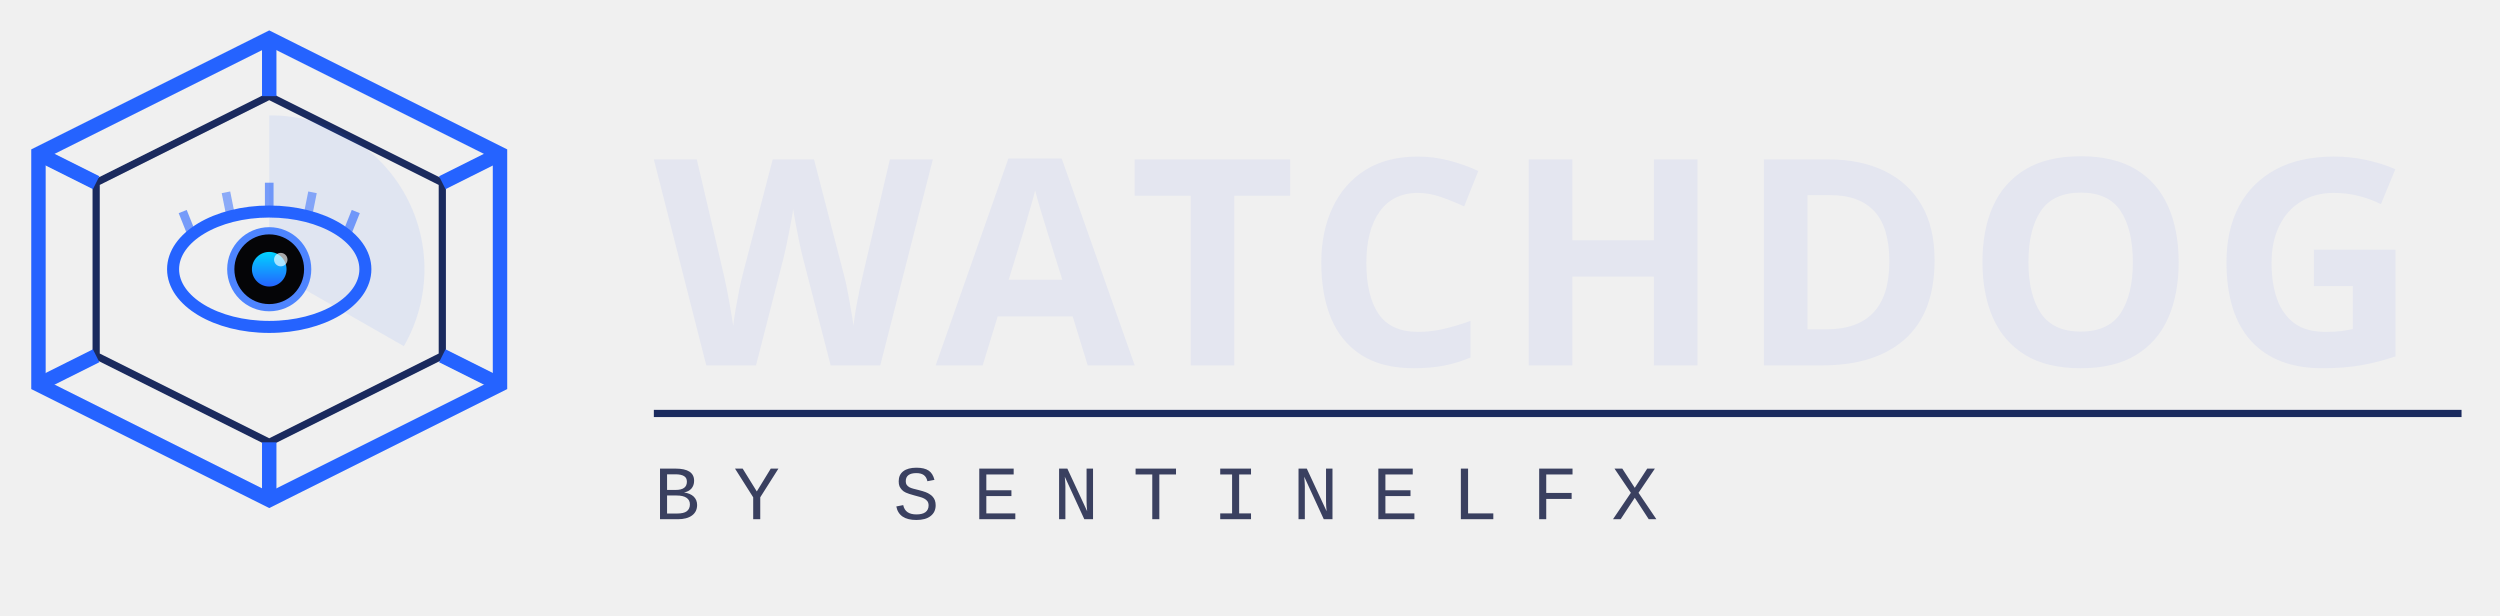
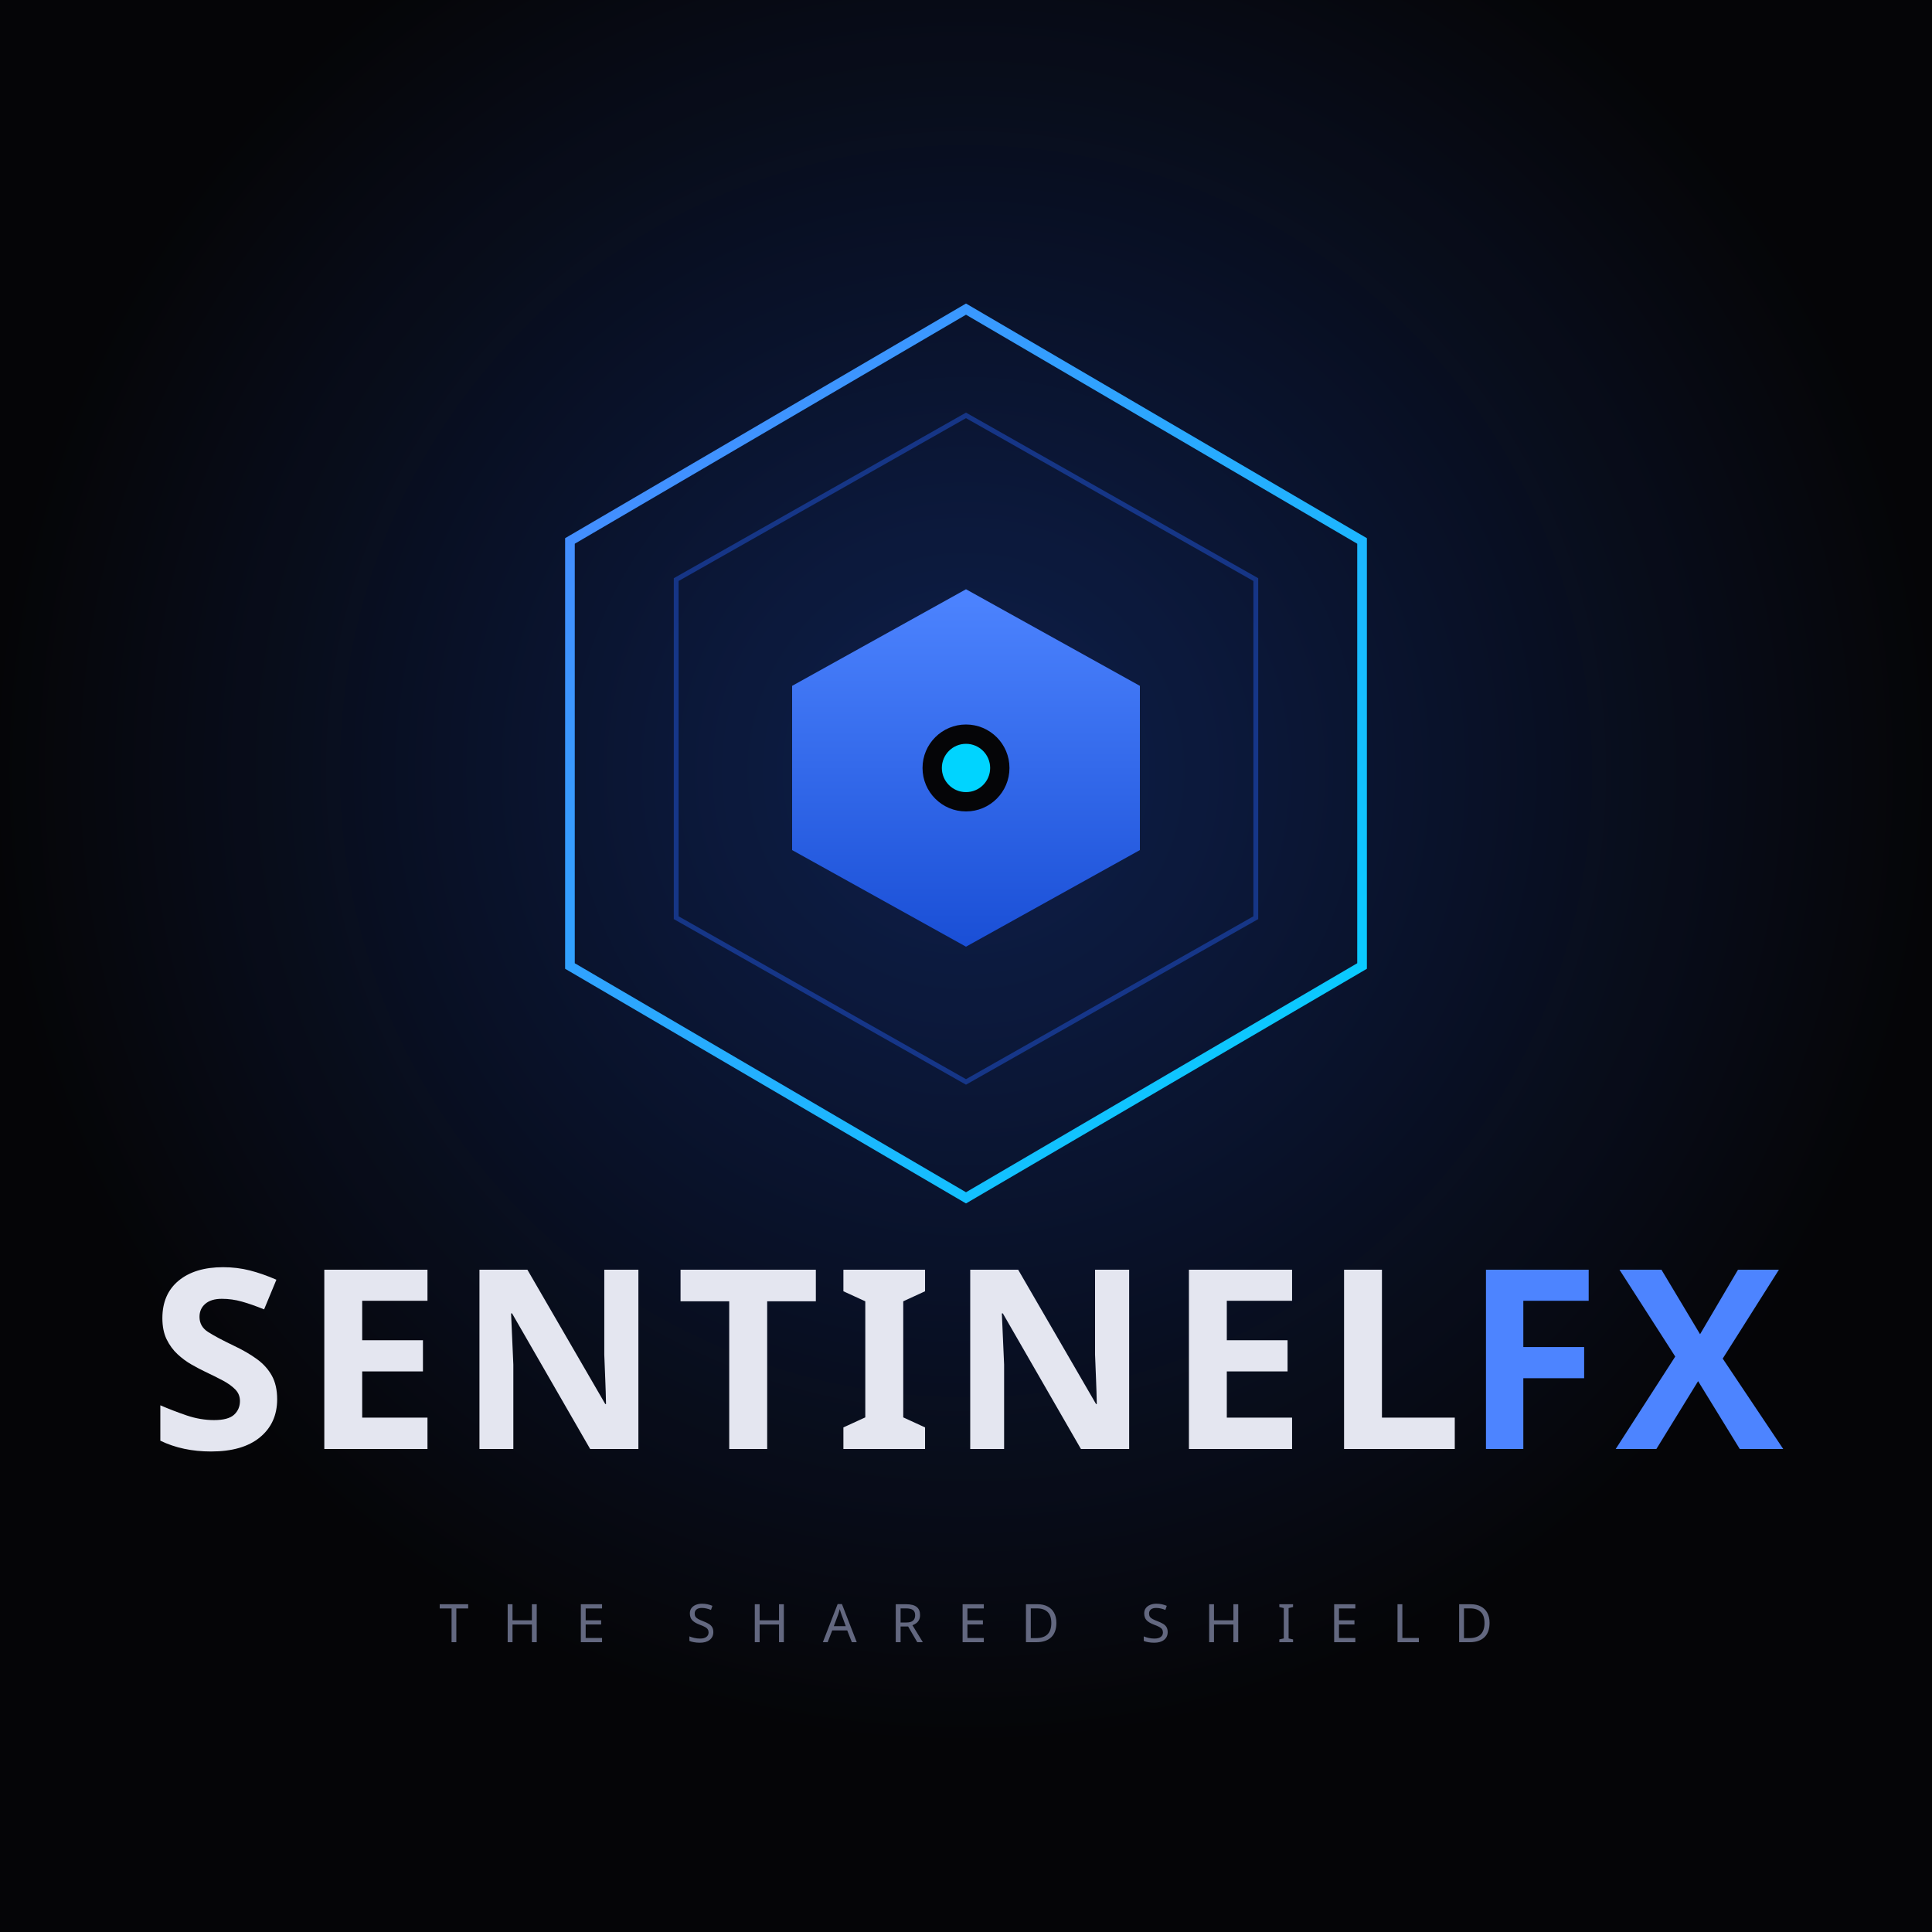
- <svg xmlns="http://www.w3.org/2000/svg" width="260" height="64" viewBox="0 0 260 64" fill="none">
+ <svg xmlns="http://www.w3.org/2000/svg" viewBox="0 0 400 400" width="400" height="400">
  <defs>
-     <linearGradient id="eg" x1="0" y1="0" x2="0" y2="1">
-       <stop offset="0%" stop-color="#00d4ff" />
-       <stop offset="100%" stop-color="#2563ff" />
+     <linearGradient id="shield" x1="0" y1="0" x2="0" y2="1">
+       <stop offset="0%" stop-color="#4d84ff" />
+       <stop offset="100%" stop-color="#1a4fd6" />
    </linearGradient>
+     <linearGradient id="stroke" x1="0" y1="0" x2="1" y2="1">
+       <stop offset="0%" stop-color="#4d84ff" />
+       <stop offset="100%" stop-color="#00d4ff" />
+     </linearGradient>
+     <radialGradient id="glow" cx="50%" cy="40%" r="50%">
+       <stop offset="0%" stop-color="rgba(37,99,255,0.28)" />
+       <stop offset="100%" stop-color="rgba(37,99,255,0)" />
+     </radialGradient>
  </defs>
-   <g transform="translate(0, 4)">
-     <polygon points="28,0 52,12 52,36 28,48 4,36 4,12" fill="none" stroke="#2563ff" stroke-width="1.5" />
-     <polygon points="28,6 46,15 46,33 28,42 10,33 10,15" fill="none" stroke="#1a2a5e" stroke-width="0.75" />
-     <line x1="28" y1="0" x2="28" y2="6" stroke="#2563ff" stroke-width="1.5" />
-     <line x1="28" y1="42" x2="28" y2="48" stroke="#2563ff" stroke-width="1.5" />
-     <line x1="4" y1="12" x2="10" y2="15" stroke="#2563ff" stroke-width="1.5" />
-     <line x1="52" y1="12" x2="46" y2="15" stroke="#2563ff" stroke-width="1.5" />
-     <line x1="4" y1="36" x2="10" y2="33" stroke="#2563ff" stroke-width="1.5" />
-     <line x1="52" y1="36" x2="46" y2="33" stroke="#2563ff" stroke-width="1.5" />
-     <path d="M28 24 L28 8 A16 16 0 0 1 42 32 Z" fill="#2563ff" opacity="0.08" />
-     <ellipse cx="28" cy="24" rx="10" ry="6" fill="none" stroke="#2563ff" stroke-width="1.25" />
-     <line x1="20" y1="20.5" x2="19" y2="18" stroke="#2563ff" stroke-width="0.9" opacity="0.6" />
-     <line x1="24" y1="18.5" x2="23.5" y2="16" stroke="#2563ff" stroke-width="0.9" opacity="0.5" />
-     <line x1="28" y1="18" x2="28" y2="15" stroke="#2563ff" stroke-width="0.9" opacity="0.6" />
-     <line x1="32" y1="18.5" x2="32.5" y2="16" stroke="#2563ff" stroke-width="0.9" opacity="0.5" />
-     <line x1="36" y1="20.5" x2="37" y2="18" stroke="#2563ff" stroke-width="0.9" opacity="0.6" />
-     <circle cx="28" cy="24" r="4" fill="#050507" stroke="#4d84ff" stroke-width="0.75" />
-     <circle cx="28" cy="24" r="1.8" fill="url(#eg)" />
-     <circle cx="29.2" cy="23" r="0.7" fill="#fff" opacity="0.65" />
+   <rect width="400" height="400" fill="#050507" />
+   <rect width="400" height="400" fill="url(#glow)" />
+   <g transform="translate(110, 60)">
+     <polygon points="90,4 172,52 172,140 90,188 8,140 8,52" fill="none" stroke="url(#stroke)" stroke-width="2" />
+     <polygon points="90,26 150,60 150,130 90,164 30,130 30,60" fill="none" stroke="#2563ff" stroke-width="1" opacity="0.4" />
+     <polygon points="90,62 126,82 126,116 90,136 54,116 54,82" fill="url(#shield)" />
+     <circle cx="90" cy="99" r="9" fill="#050507" />
+     <circle cx="90" cy="99" r="5" fill="#00d4ff" />
  </g>
-   <text x="68" y="38" font-family="'Rajdhani','Arial Narrow',sans-serif" font-weight="700" font-size="30" fill="#e4e6f0" letter-spacing="1.5">WATCHDOG</text>
-   <line x1="68" y1="43" x2="256" y2="43" stroke="#1a2a5e" stroke-width="0.75" />
-   <text x="68" y="54" font-family="'Space Mono','Courier New',monospace" font-size="8" fill="#3a4060" letter-spacing="3.5">BY SENTINELFX</text>
+   <text x="200" y="300" text-anchor="middle" fill="#e4e6f0" font-family="'Rajdhani','Arial Narrow',sans-serif" font-size="52" font-weight="700" letter-spacing="3">
+     SENTINEL<tspan fill="#4d84ff">FX</tspan>
+   </text>
+   <text x="200" y="340" text-anchor="middle" fill="#636880" font-family="'Rajdhani','Arial Narrow',sans-serif" font-size="11" letter-spacing="7">
+     THE SHARED SHIELD
+   </text>
</svg>
